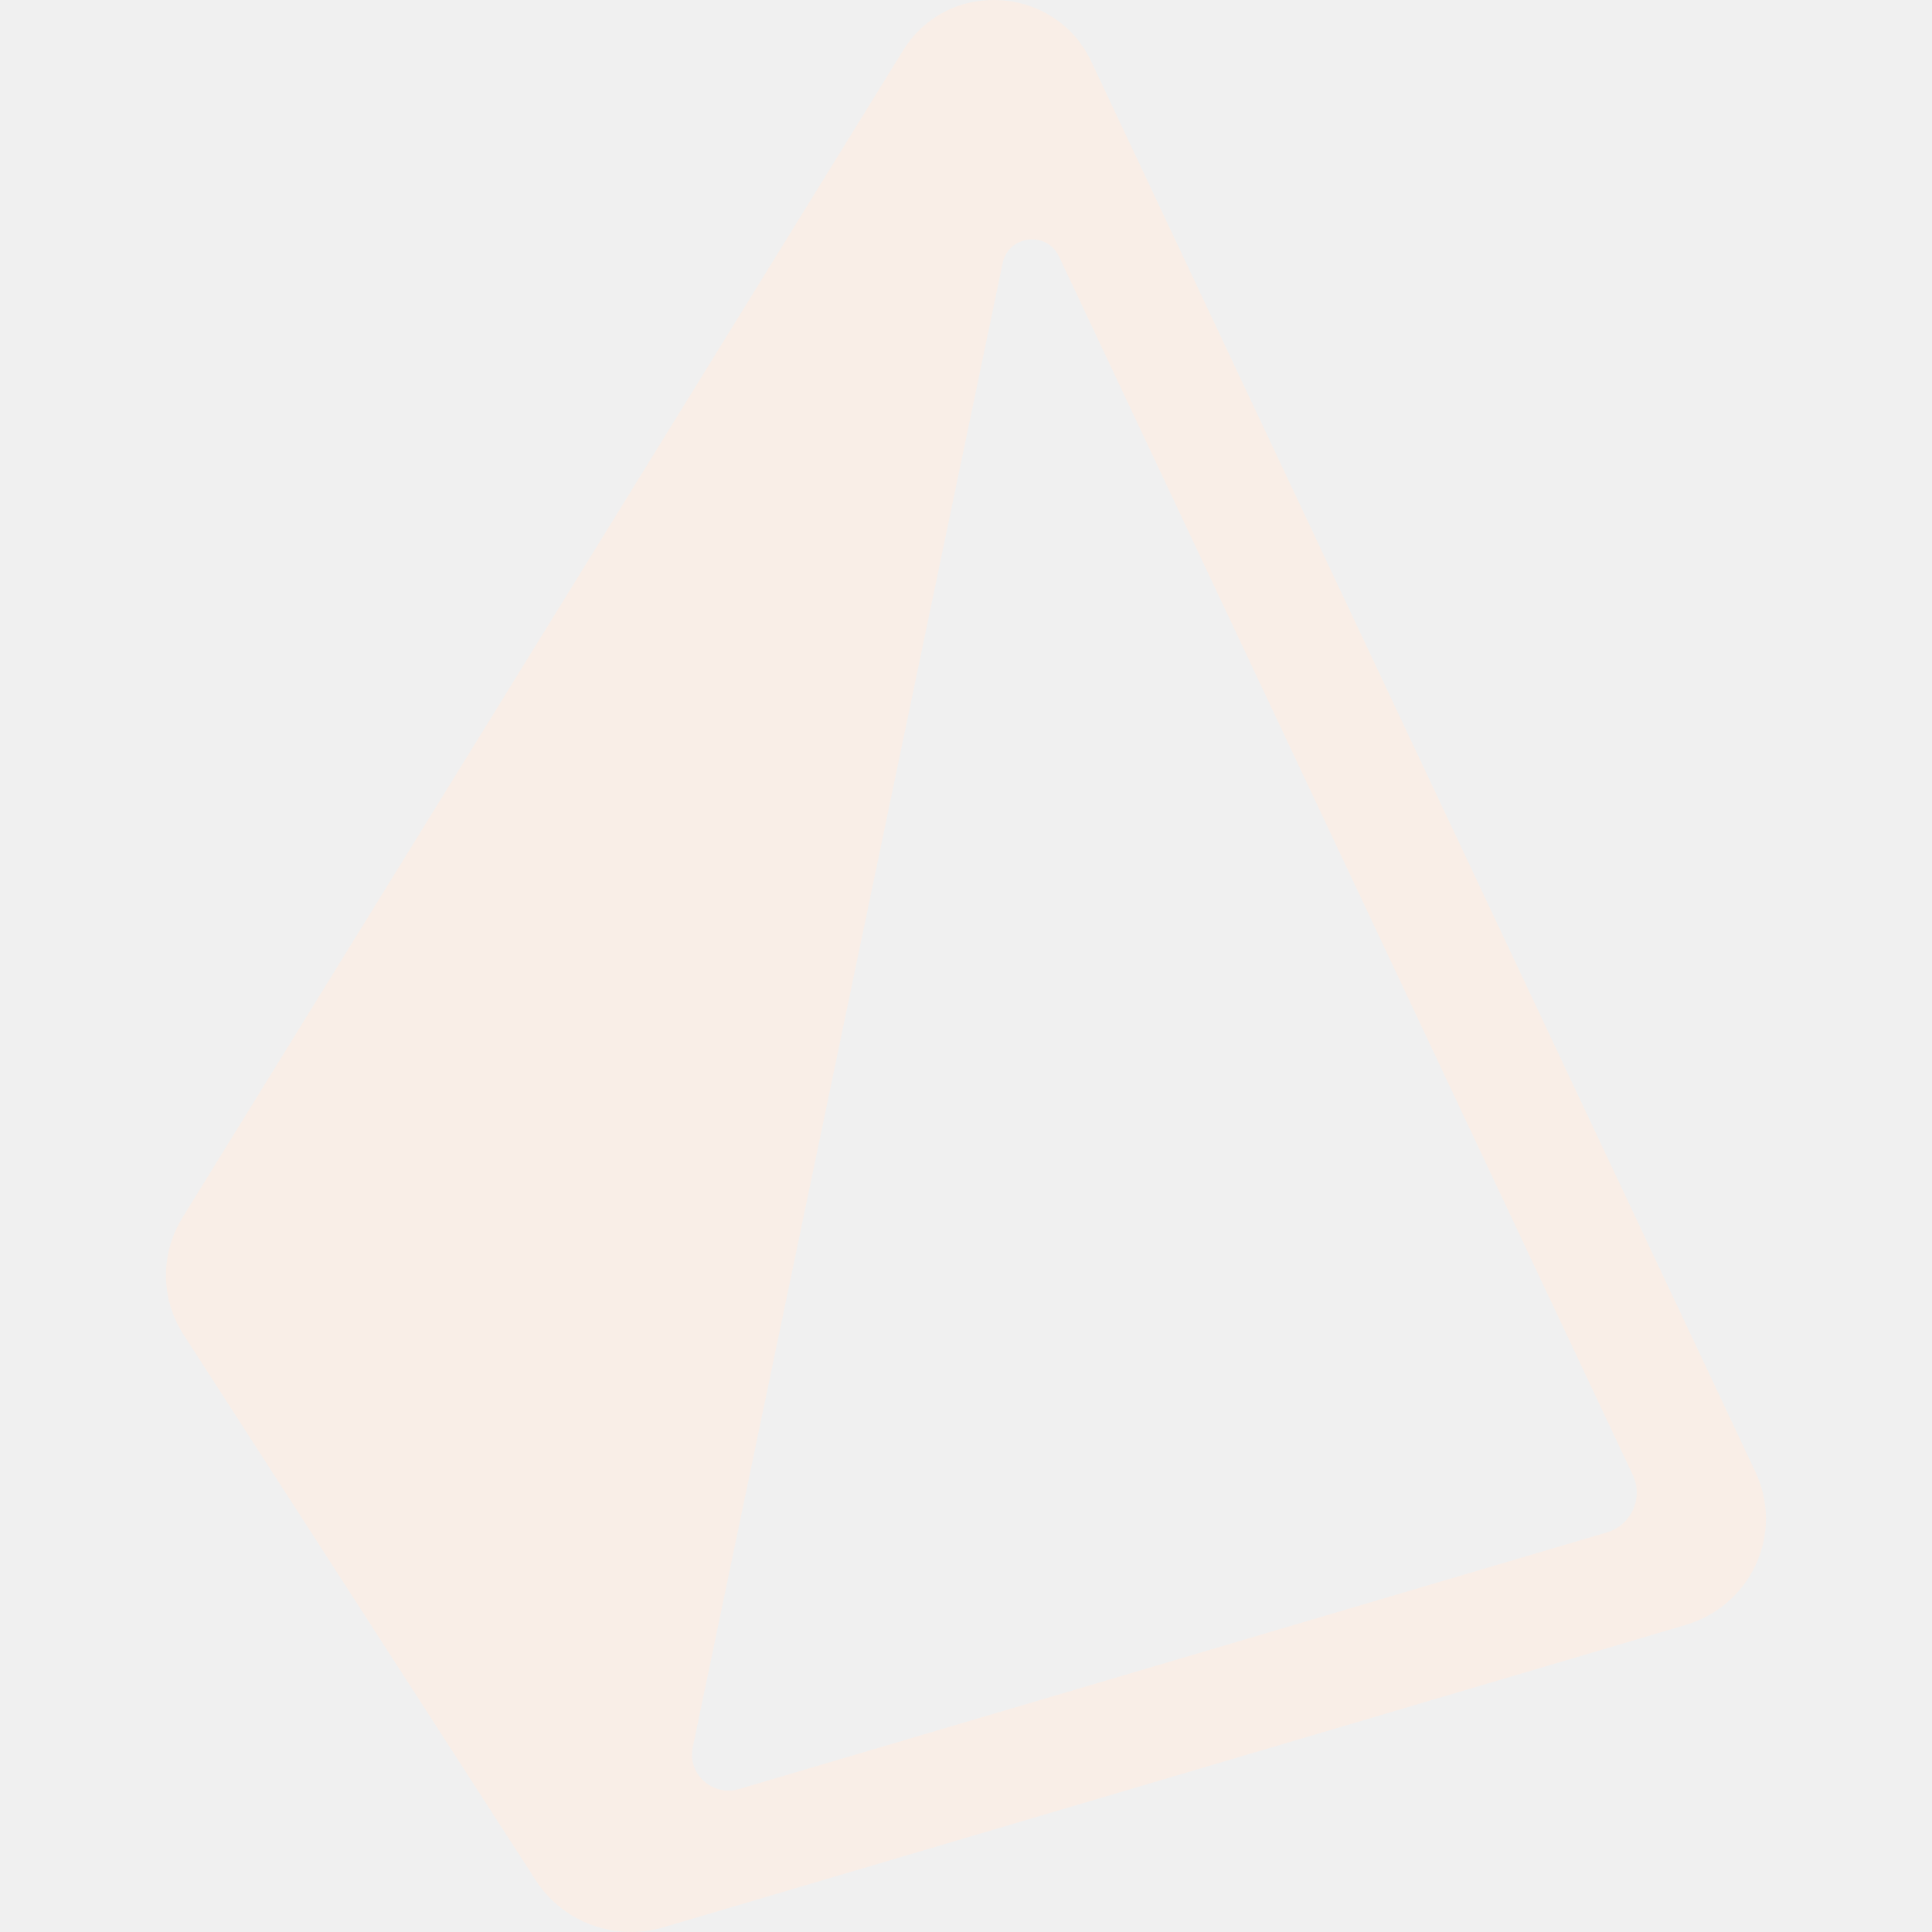
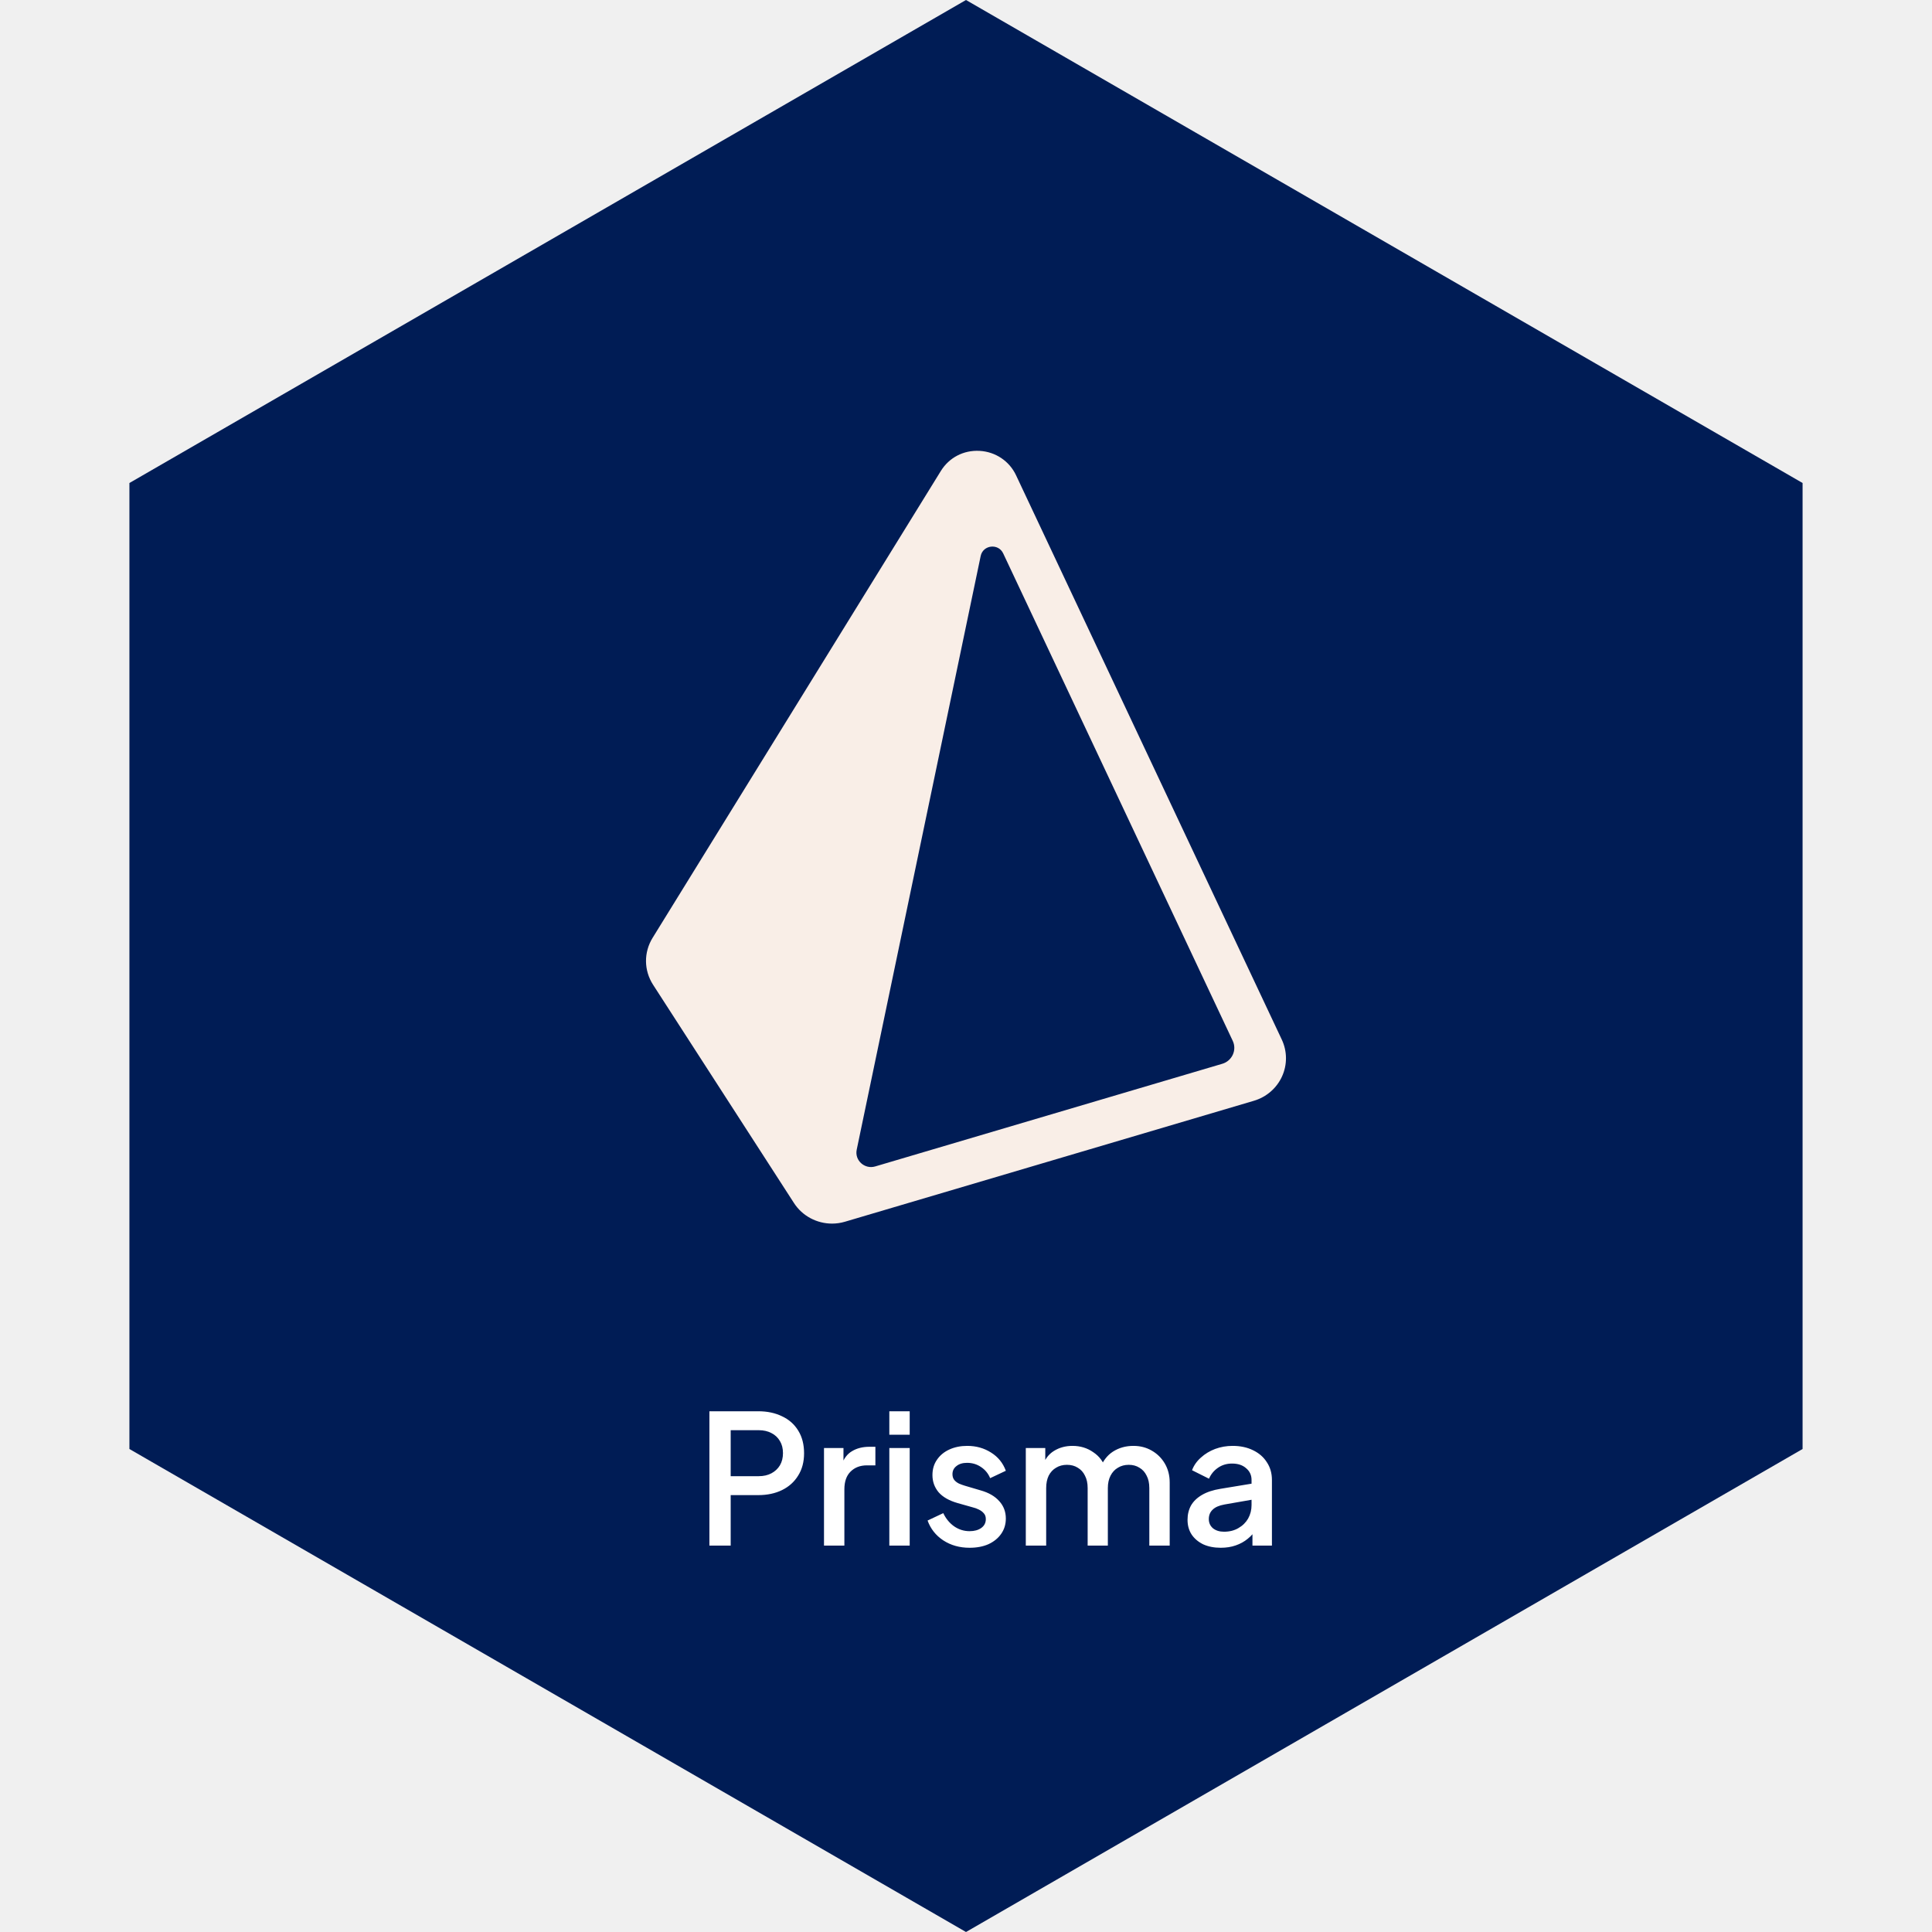
- <svg xmlns="http://www.w3.org/2000/svg" width="80" height="80" viewBox="0 0 80 80" fill="none">
-   <path d="M72.689 60.949L45.176 2.522C44.486 1.061 43.046 0.097 41.414 0.008C39.74 -0.09 38.24 0.718 37.393 2.092L7.553 50.424C6.629 51.93 6.647 53.787 7.606 55.275L22.192 77.871C23.062 79.219 24.568 80 26.133 80C26.577 80 27.023 79.937 27.462 79.808L69.802 67.285C71.099 66.901 72.159 65.984 72.714 64.767C73.269 63.551 73.259 62.158 72.689 60.949ZM66.529 63.456L30.605 74.081C29.507 74.406 28.455 73.456 28.686 72.349L41.52 10.887C41.76 9.738 43.348 9.555 43.85 10.62L67.612 61.08C68.06 62.032 67.549 63.154 66.529 63.456Z" fill="#F9EEE7" />
+ <svg xmlns="http://www.w3.org/2000/svg" width="150" height="150" viewBox="0 0 150 150" fill="none">
+   <path d="M75 0L139.952 37.5V112.5L75 150L10.048 112.5V37.5L75 0Z" fill="#001C55" />
+   <path d="M99.517 80.712L78.882 36.891C78.365 35.796 77.285 35.073 76.061 35.006C74.805 34.933 73.68 35.538 73.045 36.569L50.665 72.818C49.972 73.947 49.986 75.341 50.705 76.457L61.644 93.403C62.296 94.415 63.426 95 64.6 95C64.933 95 65.268 94.953 65.597 94.856L97.352 85.464C98.324 85.176 99.12 84.488 99.536 83.576C99.952 82.663 99.944 81.618 99.517 80.712ZM94.897 82.592L67.954 90.561C67.131 90.804 66.342 90.092 66.515 89.262L76.14 43.166C76.32 42.303 77.511 42.166 77.887 42.965L95.709 80.81C96.045 81.524 95.662 82.366 94.897 82.592Z" fill="#F9EEE7" />
+   <path d="M55.078 120V109.57H58.872C59.572 109.57 60.188 109.701 60.72 109.962C61.261 110.214 61.681 110.587 61.98 111.082C62.279 111.567 62.428 112.151 62.428 112.832C62.428 113.504 62.274 114.083 61.966 114.568C61.667 115.053 61.252 115.427 60.72 115.688C60.188 115.949 59.572 116.08 58.872 116.08H56.73V120H55.078ZM56.73 114.61H58.914C59.287 114.61 59.614 114.535 59.894 114.386C60.174 114.237 60.393 114.031 60.552 113.77C60.711 113.499 60.79 113.182 60.79 112.818C60.79 112.454 60.711 112.141 60.552 111.88C60.393 111.609 60.174 111.404 59.894 111.264C59.614 111.115 59.287 111.04 58.914 111.04H56.73V114.61ZM63.975 120V112.426H65.487V113.952L65.347 113.728C65.515 113.233 65.785 112.879 66.159 112.664C66.532 112.44 66.98 112.328 67.503 112.328H67.965V113.77H67.307C66.784 113.77 66.359 113.933 66.033 114.26C65.715 114.577 65.557 115.035 65.557 115.632V120H63.975ZM69.047 120V112.426H70.629V120H69.047ZM69.047 111.39V109.57H70.629V111.39H69.047ZM75.279 120.168C74.504 120.168 73.823 119.977 73.235 119.594C72.656 119.211 72.25 118.698 72.017 118.054L73.235 117.48C73.44 117.909 73.72 118.25 74.075 118.502C74.439 118.754 74.84 118.88 75.279 118.88C75.652 118.88 75.955 118.796 76.189 118.628C76.422 118.46 76.539 118.231 76.539 117.942C76.539 117.755 76.487 117.606 76.385 117.494C76.282 117.373 76.151 117.275 75.993 117.2C75.843 117.125 75.689 117.069 75.531 117.032L74.341 116.696C73.687 116.509 73.197 116.229 72.871 115.856C72.553 115.473 72.395 115.03 72.395 114.526C72.395 114.069 72.511 113.672 72.745 113.336C72.978 112.991 73.3 112.725 73.711 112.538C74.121 112.351 74.583 112.258 75.097 112.258C75.787 112.258 76.403 112.431 76.945 112.776C77.486 113.112 77.869 113.583 78.093 114.19L76.875 114.764C76.725 114.4 76.487 114.111 76.161 113.896C75.843 113.681 75.484 113.574 75.083 113.574C74.737 113.574 74.462 113.658 74.257 113.826C74.051 113.985 73.949 114.195 73.949 114.456C73.949 114.633 73.995 114.783 74.089 114.904C74.182 115.016 74.303 115.109 74.453 115.184C74.602 115.249 74.756 115.305 74.915 115.352L76.147 115.716C76.772 115.893 77.253 116.173 77.589 116.556C77.925 116.929 78.093 117.377 78.093 117.9C78.093 118.348 77.971 118.745 77.729 119.09C77.495 119.426 77.169 119.692 76.749 119.888C76.329 120.075 75.839 120.168 75.279 120.168ZM79.643 120V112.426H81.155V114.064L80.959 113.812C81.117 113.299 81.407 112.911 81.827 112.65C82.247 112.389 82.727 112.258 83.269 112.258C83.875 112.258 84.412 112.421 84.879 112.748C85.355 113.065 85.672 113.49 85.831 114.022L85.383 114.064C85.607 113.457 85.947 113.005 86.405 112.706C86.871 112.407 87.403 112.258 88.001 112.258C88.523 112.258 88.995 112.379 89.415 112.622C89.844 112.865 90.185 113.201 90.437 113.63C90.689 114.059 90.815 114.549 90.815 115.1V120H89.233V115.534C89.233 115.151 89.163 114.829 89.023 114.568C88.892 114.297 88.705 114.092 88.463 113.952C88.229 113.803 87.954 113.728 87.637 113.728C87.319 113.728 87.039 113.803 86.797 113.952C86.554 114.092 86.363 114.297 86.223 114.568C86.083 114.839 86.013 115.161 86.013 115.534V120H84.445V115.534C84.445 115.151 84.375 114.829 84.235 114.568C84.104 114.297 83.917 114.092 83.675 113.952C83.441 113.803 83.161 113.728 82.835 113.728C82.517 113.728 82.237 113.803 81.995 113.952C81.752 114.092 81.561 114.297 81.421 114.568C81.29 114.839 81.225 115.161 81.225 115.534V120H79.643ZM94.776 120.168C94.263 120.168 93.81 120.079 93.418 119.902C93.035 119.715 92.737 119.463 92.522 119.146C92.307 118.819 92.2 118.437 92.2 117.998C92.2 117.587 92.289 117.219 92.466 116.892C92.653 116.565 92.937 116.29 93.32 116.066C93.703 115.842 94.183 115.683 94.762 115.59L97.394 115.156V116.402L95.07 116.808C94.65 116.883 94.342 117.018 94.146 117.214C93.95 117.401 93.852 117.643 93.852 117.942C93.852 118.231 93.959 118.469 94.174 118.656C94.398 118.833 94.683 118.922 95.028 118.922C95.457 118.922 95.831 118.829 96.148 118.642C96.475 118.455 96.727 118.208 96.904 117.9C97.081 117.583 97.17 117.233 97.17 116.85V114.904C97.17 114.531 97.03 114.227 96.75 113.994C96.479 113.751 96.115 113.63 95.658 113.63C95.238 113.63 94.869 113.742 94.552 113.966C94.244 114.181 94.015 114.461 93.866 114.806L92.55 114.148C92.69 113.775 92.919 113.448 93.236 113.168C93.553 112.879 93.922 112.655 94.342 112.496C94.771 112.337 95.224 112.258 95.7 112.258C96.297 112.258 96.825 112.37 97.282 112.594C97.749 112.818 98.108 113.131 98.36 113.532C98.621 113.924 98.752 114.381 98.752 114.904V120H97.24V118.628L97.562 118.67C97.385 118.978 97.156 119.244 96.876 119.468C96.605 119.692 96.293 119.865 95.938 119.986C95.593 120.107 95.205 120.168 94.776 120.168Z" fill="white" />
</svg>
